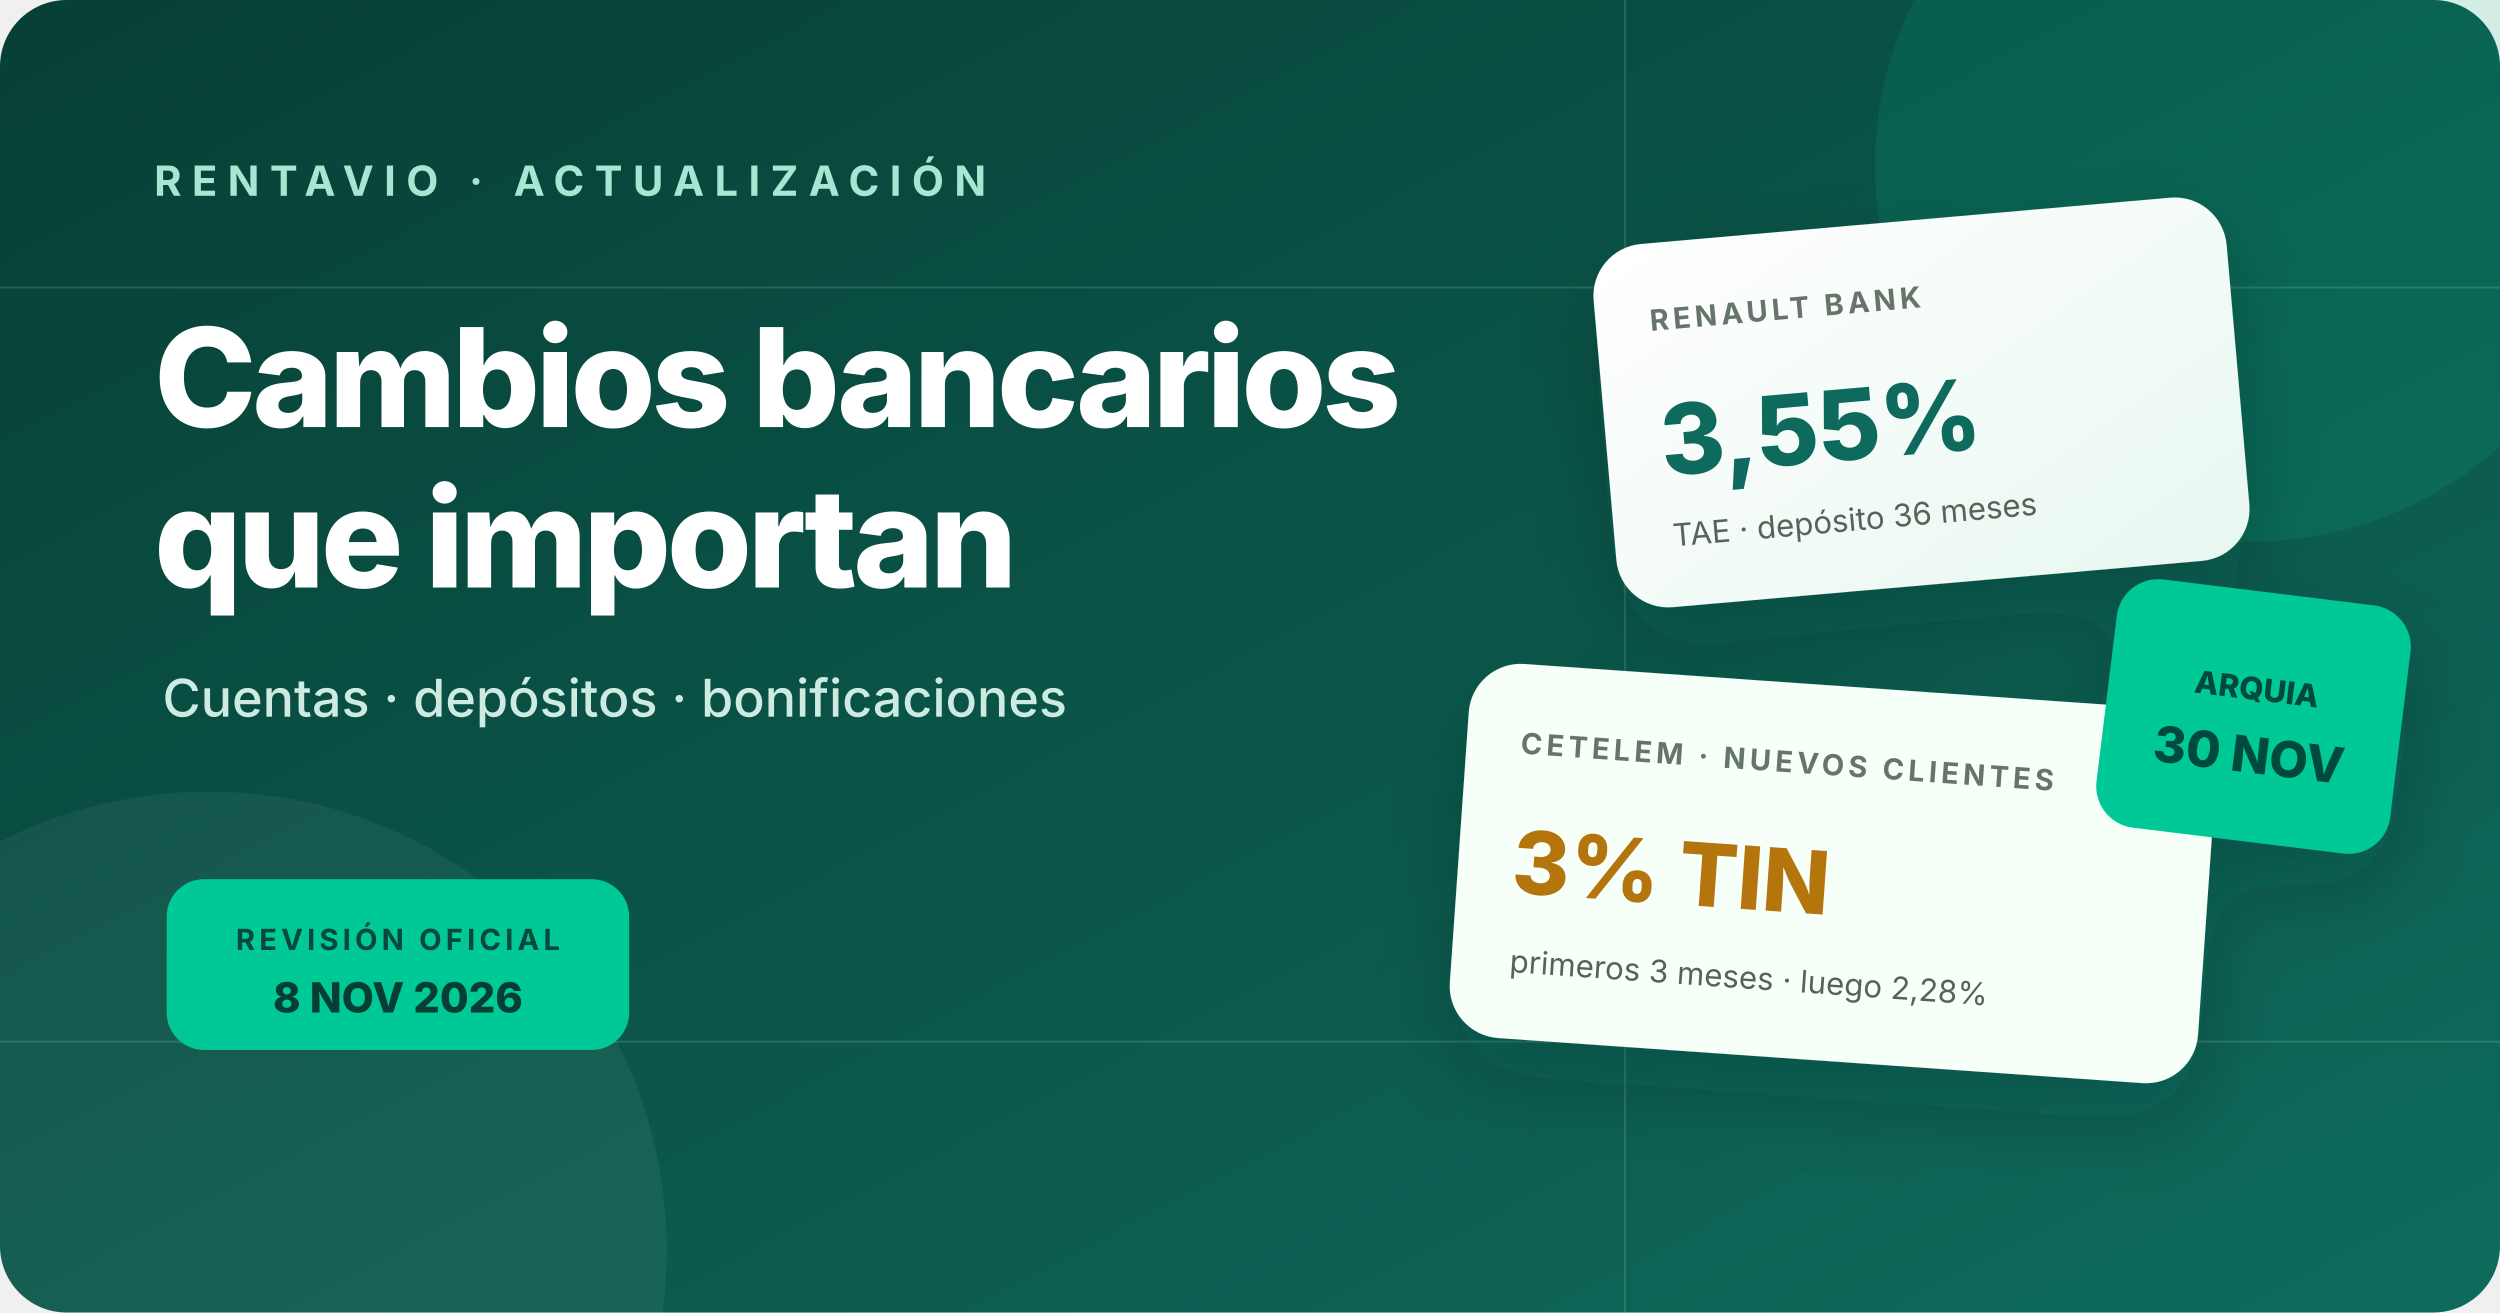
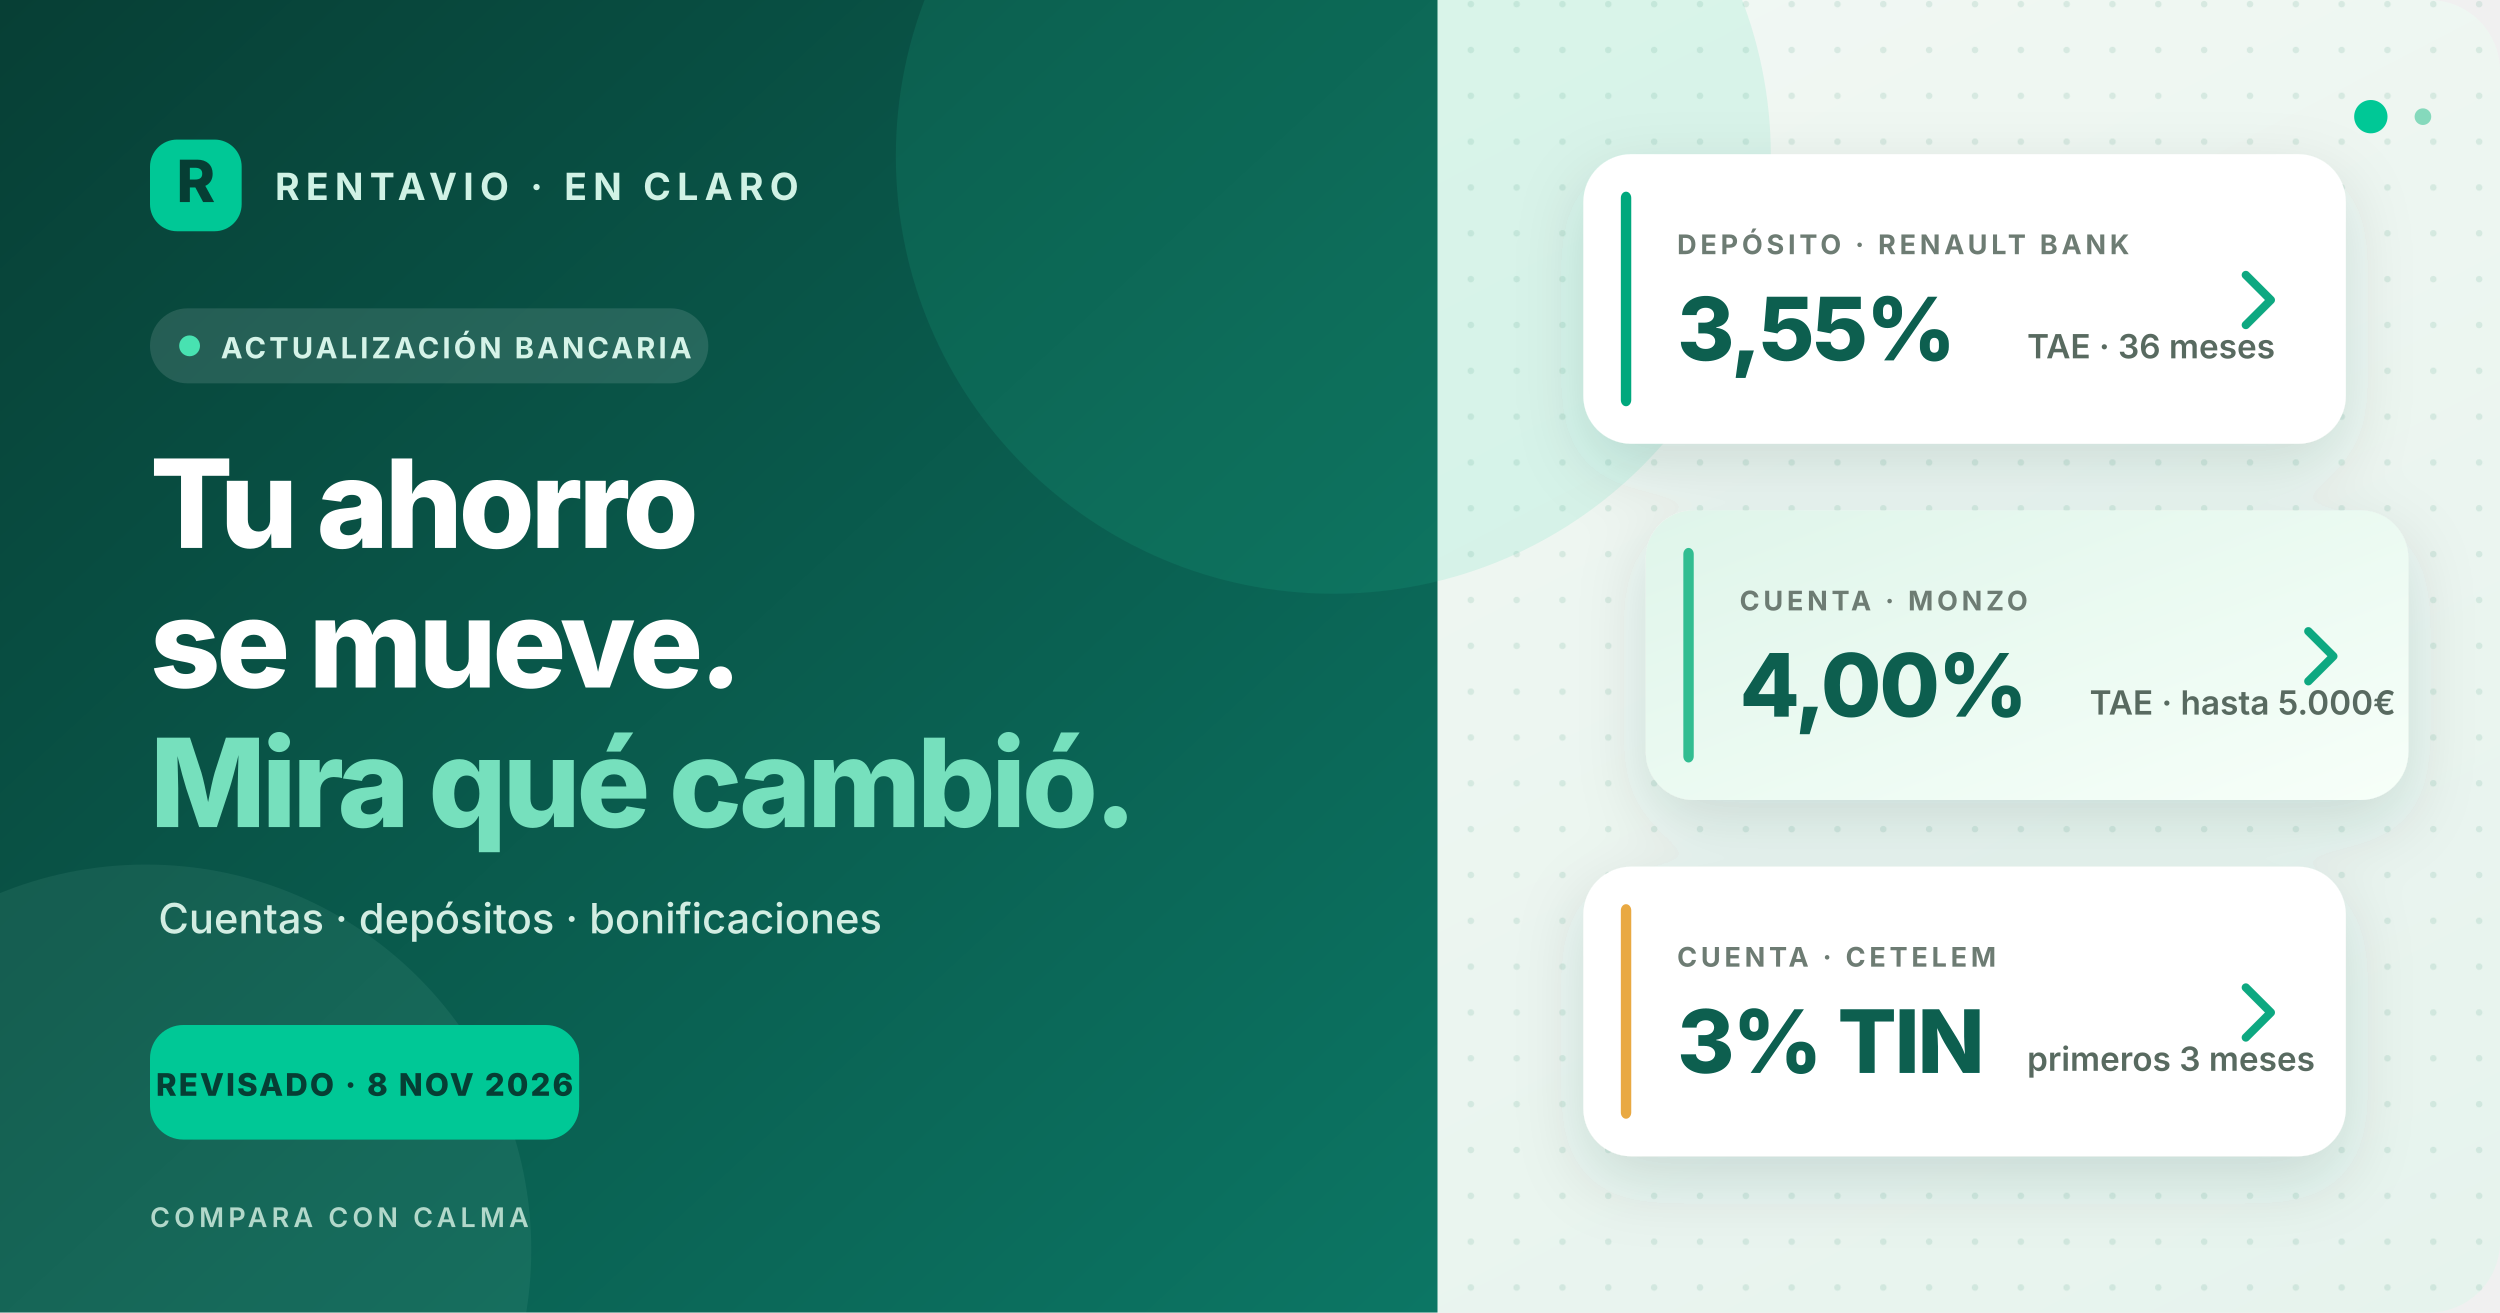
- <svg xmlns="http://www.w3.org/2000/svg" viewBox="0 0 1200 630" role="img" aria-labelledby="t d">
+ <svg xmlns="http://www.w3.org/2000/svg" viewBox="0 0 1200 630" role="img" aria-labelledby="title desc">
  <defs>
-     <linearGradient id="bg" x1="0" y1="0" x2="1" y2="1">
+     <linearGradient id="back" x1="0" y1="0" x2="1" y2="1">
+       <stop stop-color="#f6faf6" />
+       <stop offset="1" stop-color="#e6f3ed" />
+     </linearGradient>
+     <linearGradient id="panel" x1="0" y1="0" x2="1" y2="1">
      <stop stop-color="#073f35" />
-       <stop offset="1" stop-color="#0e6b5c" />
+       <stop offset="1" stop-color="#0c7664" />
    </linearGradient>
-     <linearGradient id="card" x1="0" y1="0" x2="1" y2="1">
-       <stop stop-color="#ffffff" />
-       <stop offset="1" stop-color="#e8f7f0" />
+     <linearGradient id="mint" x1="0" y1="0" x2="1" y2="1">
+       <stop stop-color="#dff5ea" />
+       <stop offset="1" stop-color="#f7fff9" />
    </linearGradient>
-     <filter id="shadow" x="-20%" y="-20%" width="140%" height="140%">
-       <feDropShadow dx="0" dy="18" stdDeviation="20" flood-color="#002a22" flood-opacity=".22" />
+     <filter id="shadow" x="-25%" y="-25%" width="150%" height="160%">
+       <feDropShadow dx="0" dy="12" stdDeviation="16" flood-color="#174b3c" flood-opacity=".14" />
    </filter>
+     <pattern id="dots" width="22" height="22" patternUnits="userSpaceOnUse">
+       <circle cx="2" cy="2" r="1.6" fill="#61a88e" opacity=".28" />
+     </pattern>
  </defs>
-   <rect width="1200" height="630" rx="32" fill="url(#bg)" />
-   <circle cx="1080" cy="80" r="180" fill="#00c896" opacity=".12" />
-   <circle cx="100" cy="600" r="220" fill="#d9f2e7" opacity=".06" />
-   <g opacity=".16" stroke="#b8eedb">
-     <path d="M0 138H1200M0 500H1200M780 0V630" />
+   <rect width="1200" height="630" rx="34" fill="url(#back)" />
+   <path d="M0 0h690v630H0z" fill="url(#panel)" />
+   <circle cx="640" cy="75" r="210" fill="#22d1a0" opacity=".12" />
+   <circle cx="70" cy="600" r="185" fill="#a7e6d1" opacity=".08" />
+   <path d="M690 0h510v630H690z" fill="url(#dots)" opacity=".6" />
+   <g font-family="Inter,Arial,sans-serif">
+     <rect x="72" y="67" width="44" height="44" rx="13" fill="#00c896" />
+     <text x="94" y="97" text-anchor="middle" fill="#063e34" font-size="28" font-weight="800">R</text>
+     <text x="132" y="96" fill="#d0f2e5" font-size="18" font-weight="700" letter-spacing="3">RENTAVIO · EN CLARO</text>
+     <rect x="72" y="148" width="268" height="36" rx="18" fill="#ffffff" opacity=".12" />
+     <circle cx="91" cy="166" r="5" fill="#48e2b1" />
+     <text x="106" y="172" fill="#d5f3e8" font-size="14" font-weight="700" letter-spacing="1.5">ACTUALIZACIÓN BANCARIA</text>
+     <text x="72" y="263" fill="#ffffff" font-size="59" font-weight="800" letter-spacing="-2">Tu ahorro</text>
+     <text x="72" y="330" fill="#ffffff" font-size="59" font-weight="800" letter-spacing="-2">se mueve.</text>
+     <text x="72" y="397" fill="#76e0bd" font-size="59" font-weight="800" letter-spacing="-2">Mira qué cambió.</text>
+     <text x="76" y="448" fill="#d2ede2" font-size="20" font-weight="500">Cuentas · depósitos · bonificaciones</text>
+     <rect x="72" y="492" width="206" height="55" rx="16" fill="#00c896" />
+     <text x="175" y="526" text-anchor="middle" fill="#063e34" font-size="15" font-weight="800" letter-spacing="1">REVISADO · 8 NOV 2026</text>
+     <text x="72" y="589" fill="#b2d8ca" font-size="13" font-weight="600" letter-spacing="2">COMPARA CON CALMA</text>
  </g>
-   <text x="74" y="94" fill="#a7e6d1" font-family="Inter,Arial,sans-serif" font-weight="700" font-size="20" letter-spacing="5">RENTAVIO · ACTUALIZACIÓN</text>
-   <text x="74" y="205" fill="#fff" font-family="Inter,Arial,sans-serif" font-weight="800" font-size="66" letter-spacing="-2">Cambios bancarios</text>
-   <text x="74" y="282" fill="#fff" font-family="Inter,Arial,sans-serif" font-weight="800" font-size="66" letter-spacing="-2">que importan</text>
-   <text x="78" y="344" fill="#cdebe0" font-family="Inter,Arial,sans-serif" font-weight="500" font-size="25">Cuentas · depósitos · bonificaciones</text>
-   <g transform="translate(80 422)">
-     <rect width="222" height="82" rx="18" fill="#00c896" />
-     <text x="111" y="34" text-anchor="middle" fill="#06483c" font-family="Inter,Arial,sans-serif" font-size="14" font-weight="700" letter-spacing="2">REVISIÓN OFICIAL</text>
-     <text x="111" y="64" text-anchor="middle" fill="#063e34" font-family="Inter,Arial,sans-serif" font-size="20" font-weight="800">8 NOV 2026</text>
-   </g>
-   <g filter="url(#shadow)">
-     <g class="float" transform="translate(770 105) rotate(-5 160 90)">
-       <rect width="305" height="175" rx="25" fill="url(#card)" />
-       <text x="26" y="42" fill="#66746b" font-family="Inter,Arial,sans-serif" font-size="14" font-weight="700" letter-spacing="2">RENAULT BANK</text>
-       <text x="26" y="112" fill="#0e6b5c" font-family="Inter,Arial,sans-serif" font-size="47" font-weight="800">3,55%</text>
-       <text x="28" y="146" fill="#54635a" font-family="Inter,Arial,sans-serif" font-size="15">TAE · depósito 36 meses</text>
+   <g filter="url(#shadow)" font-family="Inter,Arial,sans-serif">
+     <g transform="translate(760 74)">
+       <rect width="366" height="139" rx="23" fill="#fff" />
+       <rect x="18" y="18" width="5" height="103" rx="3" fill="#00a87d" />
+       <text x="45" y="48" fill="#6d7b73" font-size="13" font-weight="700" letter-spacing="1.8">DEPÓSITO · RENAULT BANK</text>
+       <text x="45" y="99" fill="#075e50" font-size="42" font-weight="800" letter-spacing="-1">3,55%</text>
+       <text x="213" y="98" fill="#596a60" font-size="16" font-weight="600">TAE · 36 meses</text>
+       <path d="M318 58l12 12-12 12" fill="none" stroke="#11a881" stroke-width="4" stroke-linecap="round" stroke-linejoin="round" />
    </g>
-     <g class="float delay" transform="translate(700 330) rotate(4 190 90)">
-       <rect width="360" height="180" rx="25" fill="#f7fff9" />
-       <text x="26" y="43" fill="#66746b" font-family="Inter,Arial,sans-serif" font-size="14" font-weight="700" letter-spacing="2">CETELEM · NUEVOS CLIENTES</text>
-       <text x="26" y="110" fill="#b5740c" font-family="Inter,Arial,sans-serif" font-size="42" font-weight="800">3% TIN</text>
-       <text x="28" y="148" fill="#54635a" font-family="Inter,Arial,sans-serif" font-size="15">primeros 3 meses · luego 2,28%</text>
+     <g transform="translate(790 245)">
+       <rect width="366" height="139" rx="23" fill="url(#mint)" />
+       <rect x="18" y="18" width="5" height="103" rx="3" fill="#31bd91" />
+       <text x="45" y="48" fill="#6d7b73" font-size="13" font-weight="700" letter-spacing="1.8">CUENTA · MONZO</text>
+       <text x="45" y="99" fill="#075e50" font-size="42" font-weight="800" letter-spacing="-1">4,00%</text>
+       <text x="213" y="98" fill="#596a60" font-size="16" font-weight="600">TAE · hasta 5.000€</text>
+       <path d="M318 58l12 12-12 12" fill="none" stroke="#11a881" stroke-width="4" stroke-linecap="round" stroke-linejoin="round" />
    </g>
-     <g class="float delay2" transform="translate(1010 285) rotate(7 80 65)">
-       <rect width="142" height="120" rx="20" fill="#00c896" />
-       <text x="71" y="52" text-anchor="middle" fill="#06483c" font-family="Inter,Arial,sans-serif" font-size="15" font-weight="800">ARQUIA</text>
-       <text x="71" y="87" text-anchor="middle" fill="#06483c" font-family="Inter,Arial,sans-serif" font-size="24" font-weight="800">30 NOV</text>
+     <g transform="translate(760 416)">
+       <rect width="366" height="139" rx="23" fill="#fff" />
+       <rect x="18" y="18" width="5" height="103" rx="3" fill="#e9a943" />
+       <text x="45" y="48" fill="#6d7b73" font-size="13" font-weight="700" letter-spacing="1.8">CUENTA · CETELEM</text>
+       <text x="45" y="99" fill="#075e50" font-size="42" font-weight="800" letter-spacing="-1">3% TIN</text>
+       <text x="213" y="98" fill="#596a60" font-size="16" font-weight="600">primeros 3 meses</text>
+       <path d="M318 58l12 12-12 12" fill="none" stroke="#11a881" stroke-width="4" stroke-linecap="round" stroke-linejoin="round" />
    </g>
  </g>
-   <style>@keyframes float{0%,100%{transform:translateY(0)}50%{transform:translateY(-8px)}}.float{animation:float 5s ease-in-out infinite;transform-box:fill-box;transform-origin:center}.delay{animation-delay:.7s}.delay2{animation-delay:1.4s}@media(prefers-reduced-motion:reduce){.float{animation:none}}</style>
+   <circle cx="1138" cy="56" r="8" fill="#00c896" />
+   <circle cx="1163" cy="56" r="4" fill="#85d9bc" />
</svg>
